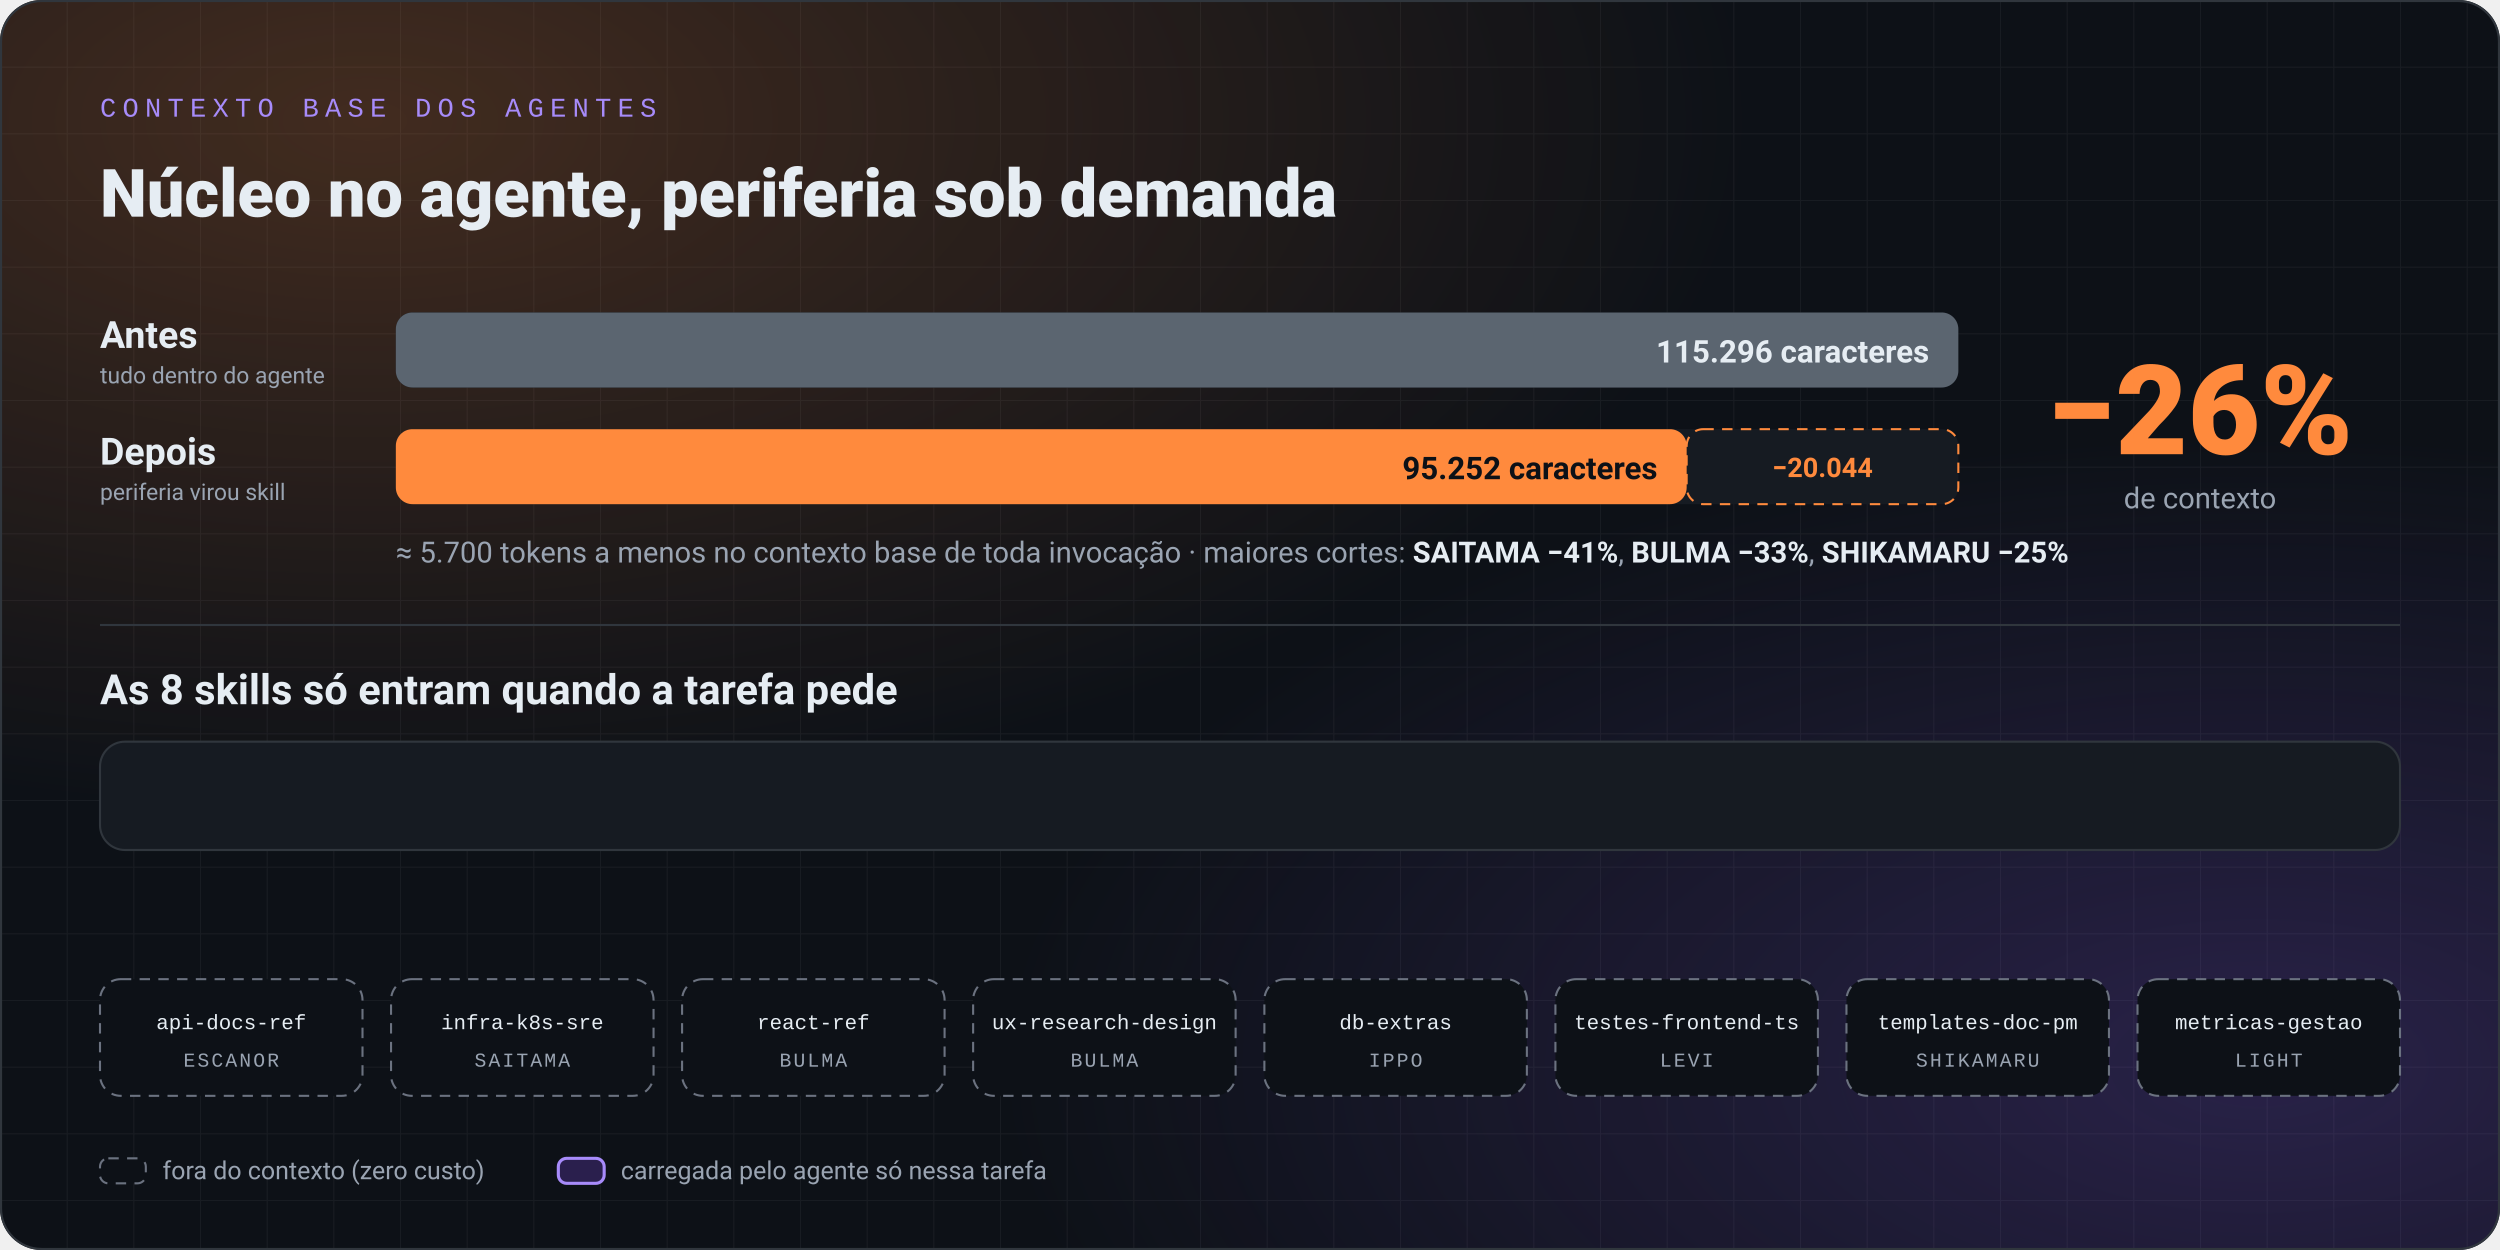
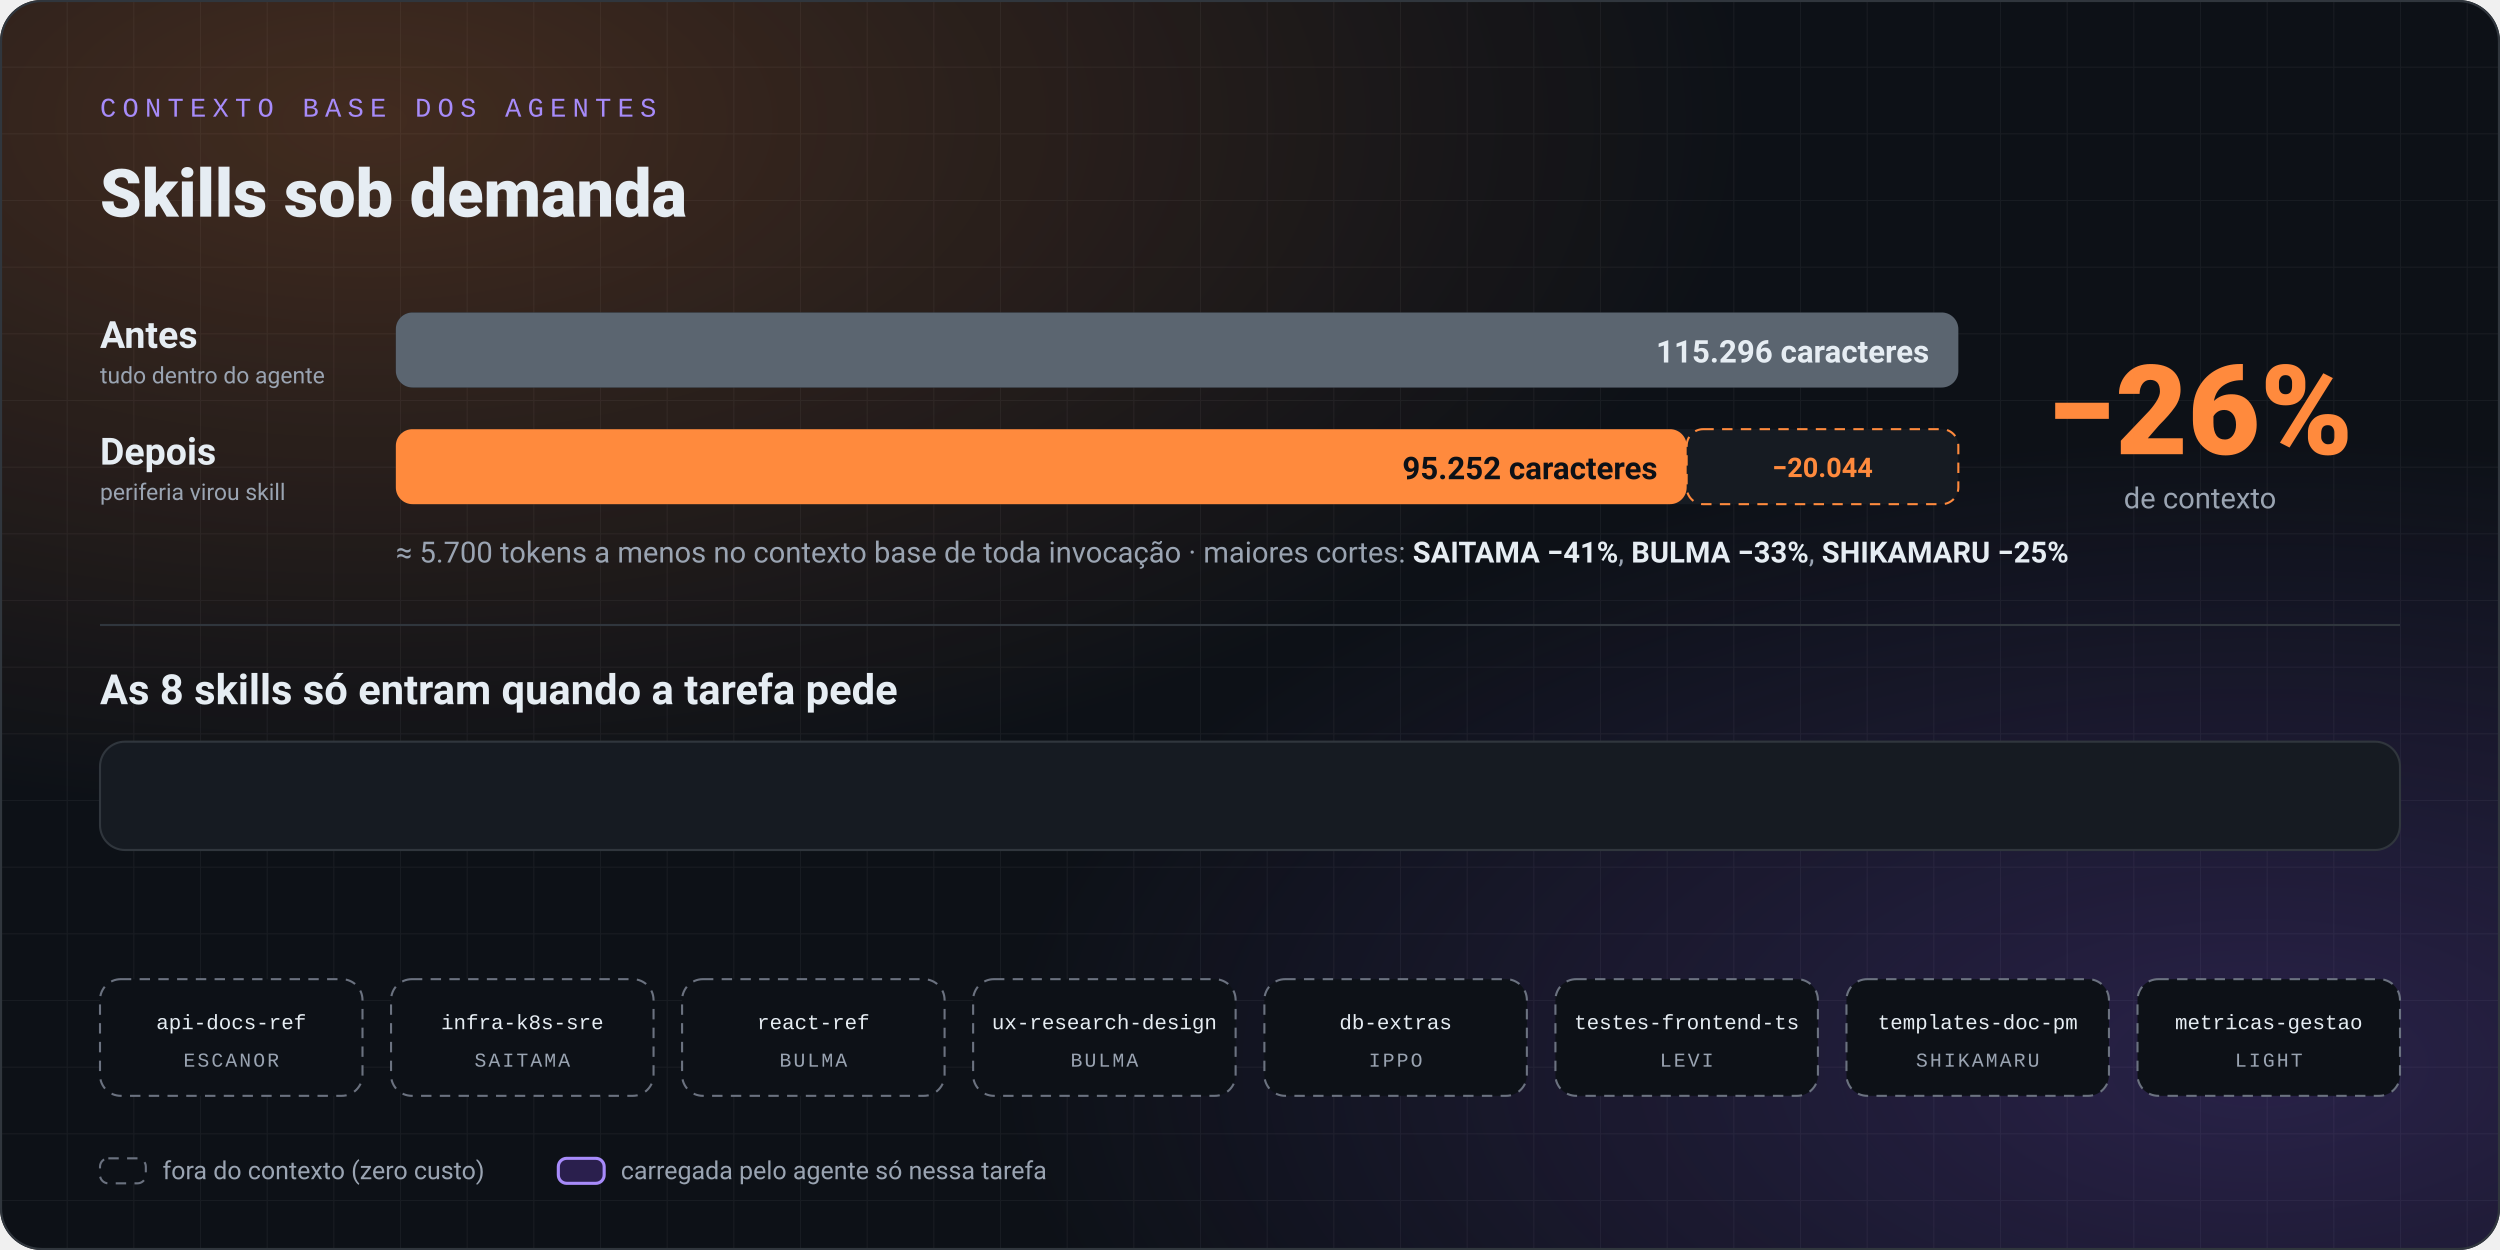
<svg xmlns="http://www.w3.org/2000/svg" viewBox="0 0 1200 600" role="img" aria-labelledby="t d">
  <style>.sans{font-family:-apple-system,'Segoe UI',Roboto,'Helvetica Neue',Arial,sans-serif}
.mono{font-family:ui-monospace,SFMono-Regular,Menlo,Consolas,'Liberation Mono',monospace}
.tc{text-anchor:middle}
@media (prefers-reduced-motion:reduce){*{animation:none!important}}
@keyframes grow1{0%{transform:scaleX(0);opacity:1}10%{transform:scaleX(1)}90%{transform:scaleX(1);opacity:1}96%,100%{transform:scaleX(1);opacity:0}}
@keyframes grow2{0%,8%{transform:scaleX(0);opacity:1}20%{transform:scaleX(1)}90%{transform:scaleX(1);opacity:1}96%,100%{transform:scaleX(1);opacity:0}}
@keyframes show{0%,20%{opacity:0;transform:scale(.8)}26%{opacity:1;transform:none}90%{opacity:1}96%,100%{opacity:0}}
@keyframes on{0%{opacity:0}2%{opacity:1}22%{opacity:1}25%,100%{opacity:0}}
@keyframes drop{0%{transform:translateY(0);opacity:1}12%{transform:translateY(52px);opacity:1}14%,100%{transform:translateY(52px);opacity:0}}
@keyframes breathe{0%,100%{opacity:.7}50%{opacity:1}}
.breathe{animation:breathe 7s ease-in-out infinite}
.bar{transform-box:fill-box;transform-origin:0 50%}
.b1{animation:grow1 12s cubic-bezier(.4,0,.2,1) infinite}.b2{animation:grow2 12s cubic-bezier(.4,0,.2,1) infinite}
.fade{animation:show 12s ease-out infinite;transform-box:fill-box;transform-origin:center}
.on{opacity:0;animation:on 12s ease-in-out infinite}
.drop{opacity:0;animation:drop 12s ease-in infinite}
.s0{animation-delay:0s}.s1{animation-delay:3s}.s2{animation-delay:6s}.s3{animation-delay:9s}
.chip{fill:#0d1117;stroke:#6b7280;stroke-dasharray:5 4}
.wire{stroke:#ffb454;stroke-width:2}
@media (prefers-reduced-motion:reduce){.on.s0{opacity:1}}
</style>
  <defs>
    <pattern id="grid" width="32" height="32" patternUnits="userSpaceOnUse">
      <path d="M32 0H0V32" fill="none" stroke="#fff" stroke-opacity=".05" />
    </pattern>
    <radialGradient id="glowA" cx="15%" cy="10%" r="55%">
      <stop offset="0" stop-color="#ff8a3d" stop-opacity=".22" />
      <stop offset="1" stop-color="#ff8a3d" stop-opacity="0" />
    </radialGradient>
    <radialGradient id="glowB" cx="90%" cy="85%" r="50%">
      <stop offset="0" stop-color="#8b5cf6" stop-opacity=".22" />
      <stop offset="1" stop-color="#8b5cf6" stop-opacity="0" />
    </radialGradient>
    <linearGradient id="brand" x1="0" y1="0" x2="1" y2="0">
      <stop offset="0" stop-color="#ffb454" />
      <stop offset="1" stop-color="#a78bfa" />
    </linearGradient>
  </defs>
  <rect width="1200" height="600" rx="20" fill="#0d1117" />
  <rect width="1200" height="600" rx="20" fill="url(#grid)" />
  <rect class="breathe" width="1200" height="600" rx="20" fill="url(#glowA)" />
  <rect width="1200" height="600" rx="20" fill="url(#glowB)" />
  <rect x=".5" y=".5" width="1199" height="599" rx="19.5" fill="none" stroke="#30363d" />
  <text class="mono" x="48" y="56" font-size="13" letter-spacing="3" fill="#a78bfa">CONTEXTO BASE DOS AGENTES</text>
-   <text class="sans" x="48" y="104" font-size="32" font-weight="800" fill="#e6edf3">Núcleo no agente, periferia sob demanda</text>
+   <text class="sans" x="48" y="104" font-size="32" font-weight="800" fill="#e6edf3">Skills sob demanda</text>
  <text class="sans" x="48" y="167" font-size="18" font-weight="700" fill="#e6edf3">Antes</text>
  <text class="sans" x="48" y="184" font-size="11" fill="#9aa4b2">tudo dentro do agente</text>
  <rect x="190" y="150" width="750" height="36" rx="8" fill="#161b22" />
  <g class="bar b1">
    <rect x="190" y="150" width="750.0" height="36" rx="8" fill="#5b6570" />
    <text class="sans" x="926.0" y="174" text-anchor="end" font-size="15" font-weight="700" fill="#e6edf3">115.296 caracteres</text>
  </g>
  <text class="sans" x="48" y="223" font-size="18" font-weight="700" fill="#e6edf3">Depois</text>
  <text class="sans" x="48" y="240" font-size="11" fill="#9aa4b2">periferia virou skill</text>
  <rect x="190" y="206" width="750" height="36" rx="8" fill="#161b22" />
  <g class="bar b2">
    <rect x="190" y="206" width="619.6" height="36" rx="8" fill="#ff8a3d" />
    <text class="sans" x="795.6" y="230" text-anchor="end" font-size="15" font-weight="700" fill="#0d1117">95.252 caracteres</text>
  </g>
  <g class="fade">
    <rect x="809.6" y="206" width="130.4" height="36" rx="8" fill="none" stroke="#ff8a3d" stroke-dasharray="5 4" />
    <text class="sans tc" x="874.8" y="229" font-size="13" font-weight="700" fill="#ff8a3d">−20.044</text>
    <text class="sans" x="190" y="270" font-size="14" fill="#9aa4b2">≈ 5.700 tokens a menos no contexto base de toda invocação · maiores cortes: <tspan fill="#e6edf3" font-weight="700">SAITAMA −41%</tspan>, <tspan fill="#e6edf3" font-weight="700">BULMA −33%</tspan>, <tspan fill="#e6edf3" font-weight="700">SHIKAMARU −25%</tspan>
    </text>
    <text class="sans tc" x="1056" y="218" font-size="60" font-weight="800" fill="#ff8a3d">−26%</text>
    <text class="sans tc" x="1056" y="244" font-size="14" fill="#9aa4b2">de contexto</text>
  </g>
  <line x1="48" y1="300" x2="1152" y2="300" stroke="#30363d" />
  <text class="sans" x="48" y="338" font-size="20" font-weight="700" fill="#e6edf3">As 8 skills só entram quando a tarefa pede</text>
  <rect x="48" y="356" width="1104" height="52" rx="12" fill="#161b22" stroke="#30363d" />
  <text class="sans tc on s0" x="600" y="388" font-size="16" fill="#9aa4b2">Tarefa: <tspan fill="#e6edf3" font-weight="700">Documentar a API de pagamentos</tspan> → <tspan fill="#ffb454" font-weight="700">ESCANOR</tspan> carrega <tspan fill="#a78bfa" font-weight="700">api-docs-ref</tspan>
  </text>
  <text class="sans tc on s1" x="600" y="388" font-size="16" fill="#9aa4b2">Tarefa: <tspan fill="#e6edf3" font-weight="700">Migrar para React Server Components</tspan> → <tspan fill="#ffb454" font-weight="700">BULMA</tspan> carrega <tspan fill="#a78bfa" font-weight="700">react-ref</tspan>
  </text>
  <text class="sans tc on s2" x="600" y="388" font-size="16" fill="#9aa4b2">Tarefa: <tspan fill="#e6edf3" font-weight="700">Busca semântica com pgvector</tspan> → <tspan fill="#ffb454" font-weight="700">IPPO</tspan> carrega <tspan fill="#a78bfa" font-weight="700">db-extras</tspan>
  </text>
  <text class="sans tc on s3" x="600" y="388" font-size="16" fill="#9aa4b2">Tarefa: <tspan fill="#e6edf3" font-weight="700">Escrever o PRD da próxima feature</tspan> → <tspan fill="#ffb454" font-weight="700">SHIKAMARU</tspan> carrega <tspan fill="#a78bfa" font-weight="700">templates-doc-pm</tspan>
  </text>
  <rect class="chip" x="48.0" y="470" width="126" height="56" rx="10" />
  <text class="mono tc" x="111.0" y="494" font-size="10" fill="#e6edf3">api-docs-ref</text>
  <text class="mono tc" x="111.0" y="512" font-size="9.5" letter-spacing="1" fill="#9aa4b2">ESCANOR</text>
  <g class="on s0">
    <rect x="48.0" y="470" width="126" height="56" rx="10" fill="#2a1f4d" stroke="#a78bfa" stroke-width="2" />
    <text class="mono tc" x="111.0" y="494" font-size="10" font-weight="700" fill="#e6edf3">api-docs-ref</text>
    <text class="mono tc" x="111.0" y="512" font-size="9.5" letter-spacing="1" fill="#ffb454">CARREGADA</text>
    <line class="wire" x1="111.0" y1="408" x2="111.0" y2="470" />
  </g>
  <circle class="drop s0" cx="111.0" cy="410" r="5" fill="#ffb454" />
  <rect class="chip" x="187.7" y="470" width="126" height="56" rx="10" />
  <text class="mono tc" x="250.7" y="494" font-size="10" fill="#e6edf3">infra-k8s-sre</text>
  <text class="mono tc" x="250.7" y="512" font-size="9.5" letter-spacing="1" fill="#9aa4b2">SAITAMA</text>
  <rect class="chip" x="327.4" y="470" width="126" height="56" rx="10" />
  <text class="mono tc" x="390.4" y="494" font-size="10" fill="#e6edf3">react-ref</text>
  <text class="mono tc" x="390.4" y="512" font-size="9.5" letter-spacing="1" fill="#9aa4b2">BULMA</text>
  <g class="on s1">
    <rect x="327.4" y="470" width="126" height="56" rx="10" fill="#2a1f4d" stroke="#a78bfa" stroke-width="2" />
    <text class="mono tc" x="390.4" y="494" font-size="10" font-weight="700" fill="#e6edf3">react-ref</text>
    <text class="mono tc" x="390.4" y="512" font-size="9.5" letter-spacing="1" fill="#ffb454">CARREGADA</text>
    <line class="wire" x1="390.4" y1="408" x2="390.4" y2="470" />
  </g>
  <circle class="drop s1" cx="390.4" cy="410" r="5" fill="#ffb454" />
  <rect class="chip" x="467.1" y="470" width="126" height="56" rx="10" />
  <text class="mono tc" x="530.1" y="494" font-size="10" fill="#e6edf3">ux-research-design</text>
  <text class="mono tc" x="530.1" y="512" font-size="9.5" letter-spacing="1" fill="#9aa4b2">BULMA</text>
  <rect class="chip" x="606.9" y="470" width="126" height="56" rx="10" />
  <text class="mono tc" x="669.9" y="494" font-size="10" fill="#e6edf3">db-extras</text>
  <text class="mono tc" x="669.9" y="512" font-size="9.5" letter-spacing="1" fill="#9aa4b2">IPPO</text>
  <g class="on s2">
    <rect x="606.9" y="470" width="126" height="56" rx="10" fill="#2a1f4d" stroke="#a78bfa" stroke-width="2" />
    <text class="mono tc" x="669.9" y="494" font-size="10" font-weight="700" fill="#e6edf3">db-extras</text>
    <text class="mono tc" x="669.9" y="512" font-size="9.5" letter-spacing="1" fill="#ffb454">CARREGADA</text>
    <line class="wire" x1="669.9" y1="408" x2="669.9" y2="470" />
  </g>
  <circle class="drop s2" cx="669.9" cy="410" r="5" fill="#ffb454" />
  <rect class="chip" x="746.6" y="470" width="126" height="56" rx="10" />
  <text class="mono tc" x="809.6" y="494" font-size="10" fill="#e6edf3">testes-frontend-ts</text>
  <text class="mono tc" x="809.6" y="512" font-size="9.5" letter-spacing="1" fill="#9aa4b2">LEVI</text>
  <rect class="chip" x="886.3" y="470" width="126" height="56" rx="10" />
  <text class="mono tc" x="949.3" y="494" font-size="10" fill="#e6edf3">templates-doc-pm</text>
  <text class="mono tc" x="949.3" y="512" font-size="9.5" letter-spacing="1" fill="#9aa4b2">SHIKAMARU</text>
  <g class="on s3">
    <rect x="886.3" y="470" width="126" height="56" rx="10" fill="#2a1f4d" stroke="#a78bfa" stroke-width="2" />
    <text class="mono tc" x="949.3" y="494" font-size="10" font-weight="700" fill="#e6edf3">templates-doc-pm</text>
    <text class="mono tc" x="949.3" y="512" font-size="9.5" letter-spacing="1" fill="#ffb454">CARREGADA</text>
    <line class="wire" x1="949.3" y1="408" x2="949.3" y2="470" />
  </g>
  <circle class="drop s3" cx="949.3" cy="410" r="5" fill="#ffb454" />
  <rect class="chip" x="1026.0" y="470" width="126" height="56" rx="10" />
  <text class="mono tc" x="1089.0" y="494" font-size="10" fill="#e6edf3">metricas-gestao</text>
  <text class="mono tc" x="1089.0" y="512" font-size="9.5" letter-spacing="1" fill="#9aa4b2">LIGHT</text>
  <rect x="48" y="556" width="22" height="12" rx="4" class="chip" />
  <text class="sans" x="78" y="566" font-size="12" fill="#9aa4b2">fora do contexto (zero custo)</text>
  <rect x="268" y="556" width="22" height="12" rx="4" fill="#2a1f4d" stroke="#a78bfa" stroke-width="1.5" />
  <text class="sans" x="298" y="566" font-size="12" fill="#9aa4b2">carregada pelo agente só nessa tarefa</text>
</svg>
